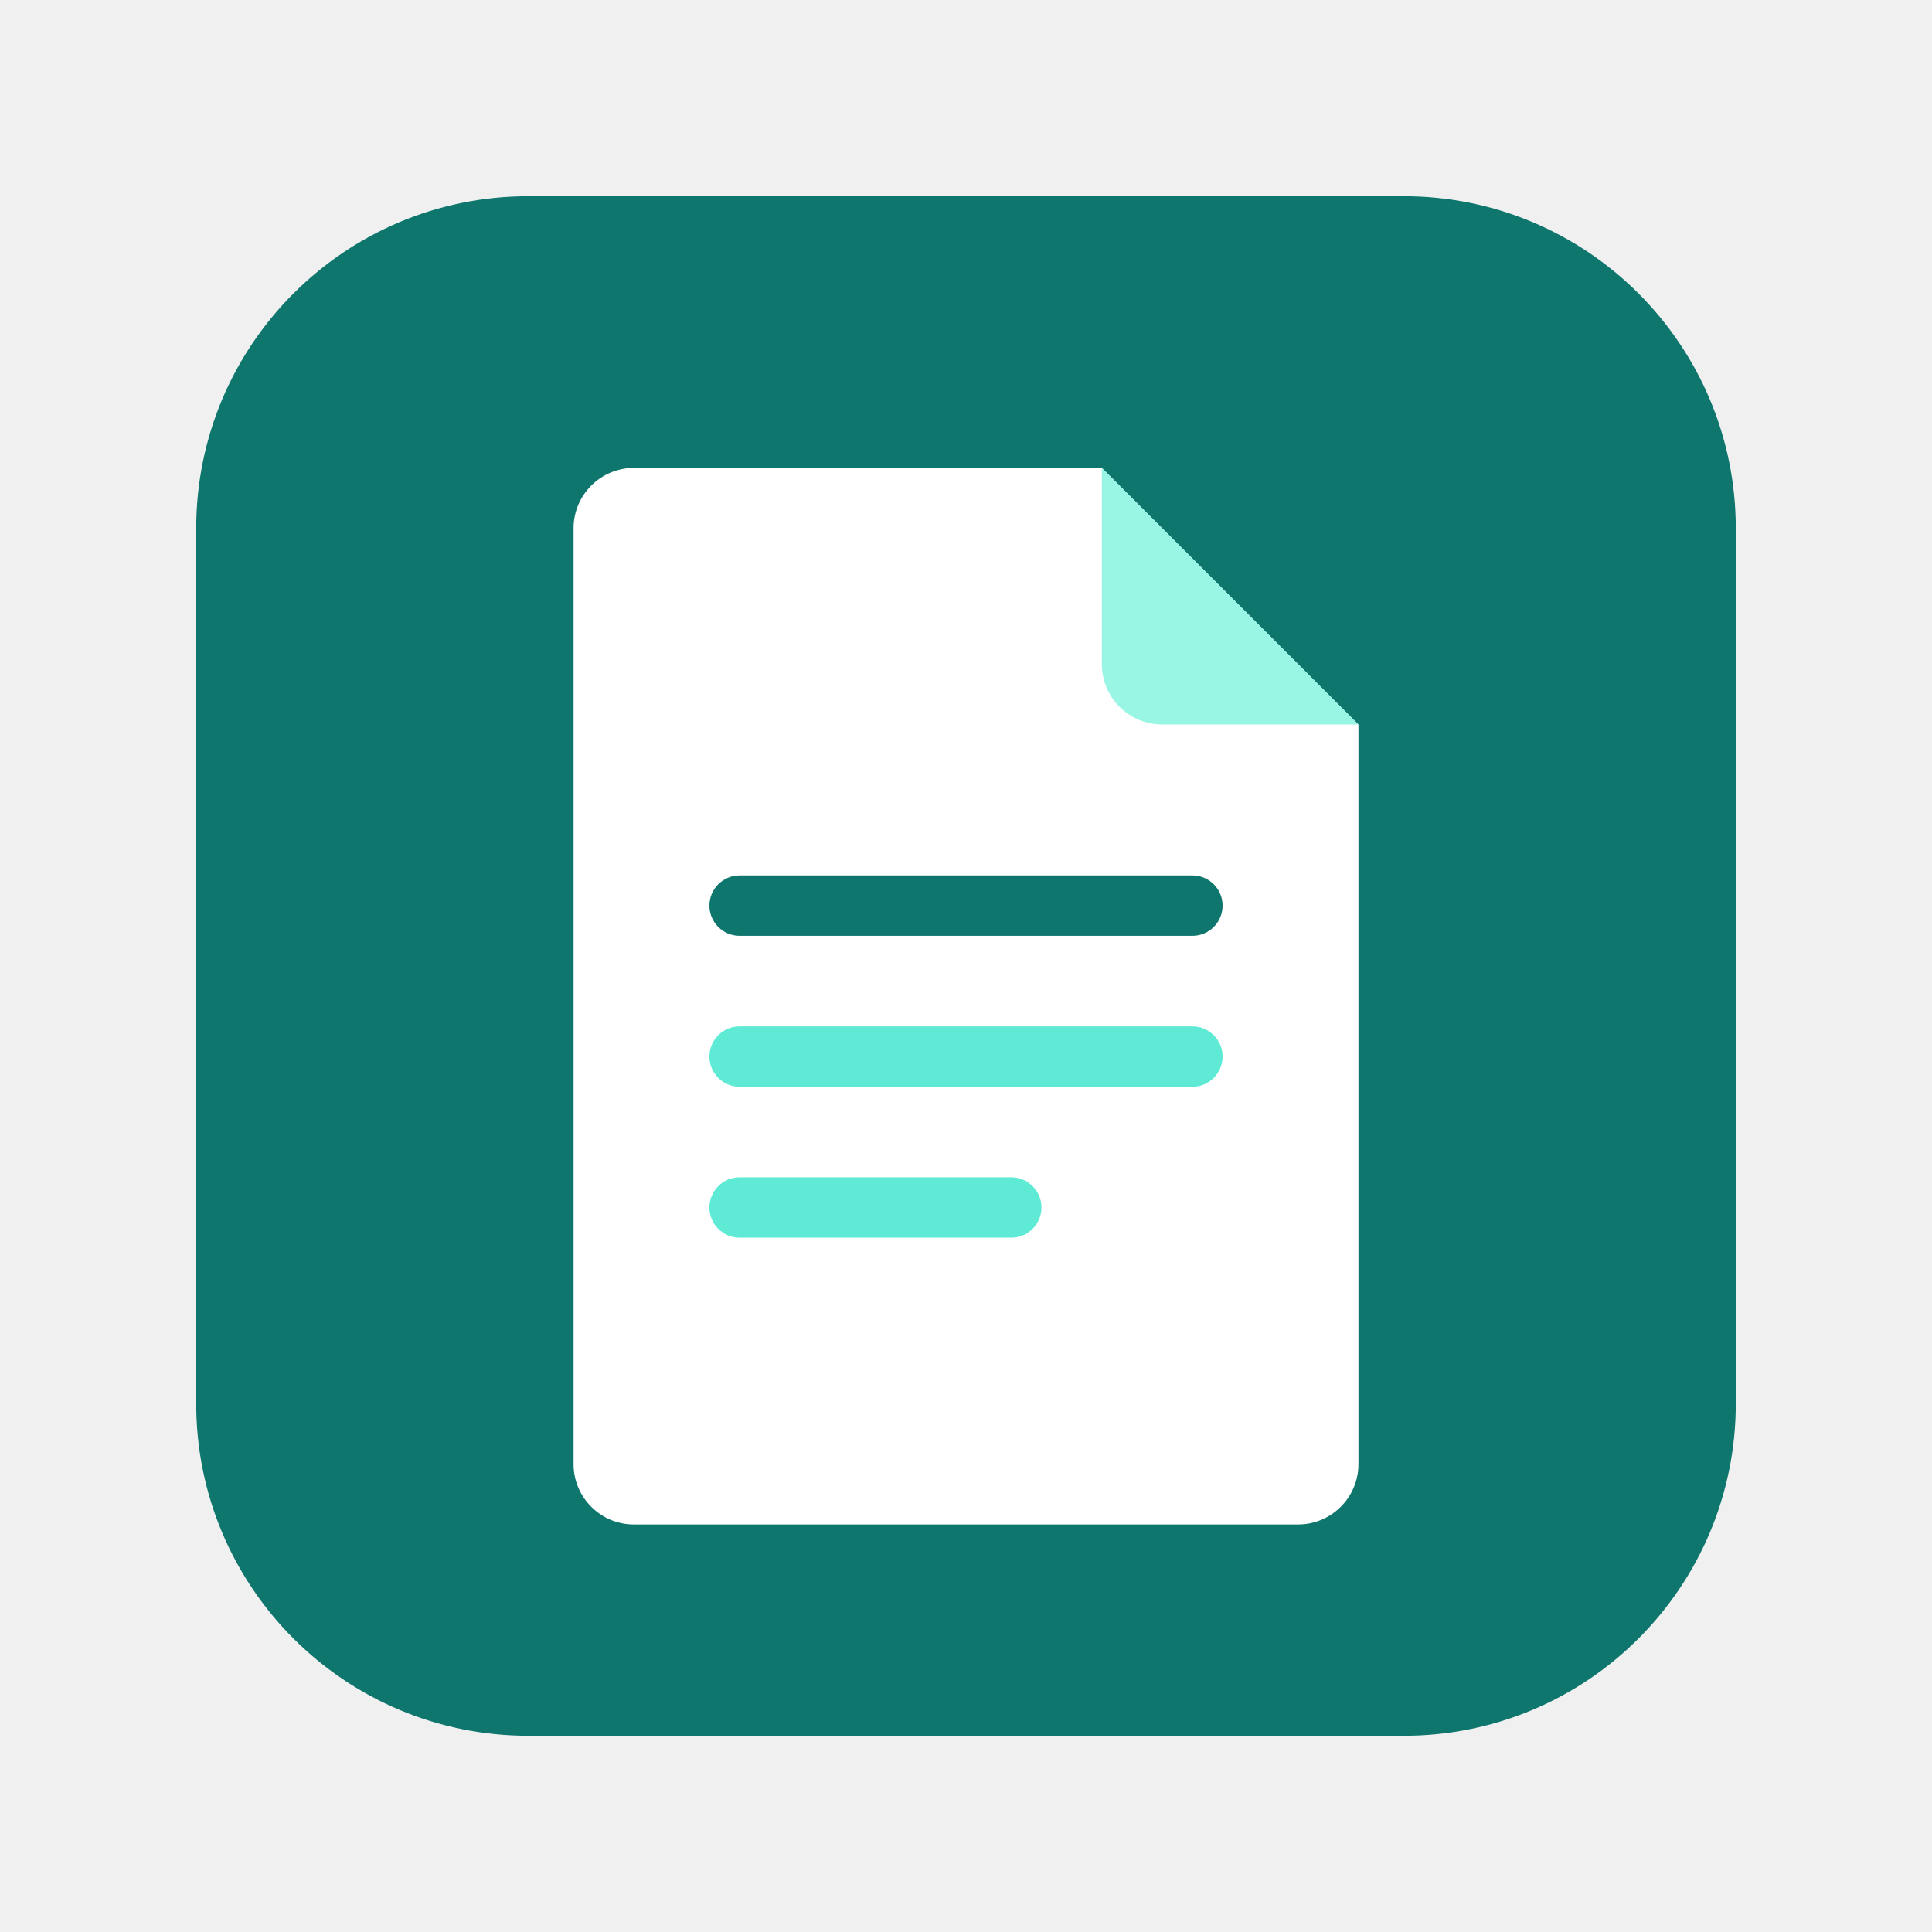
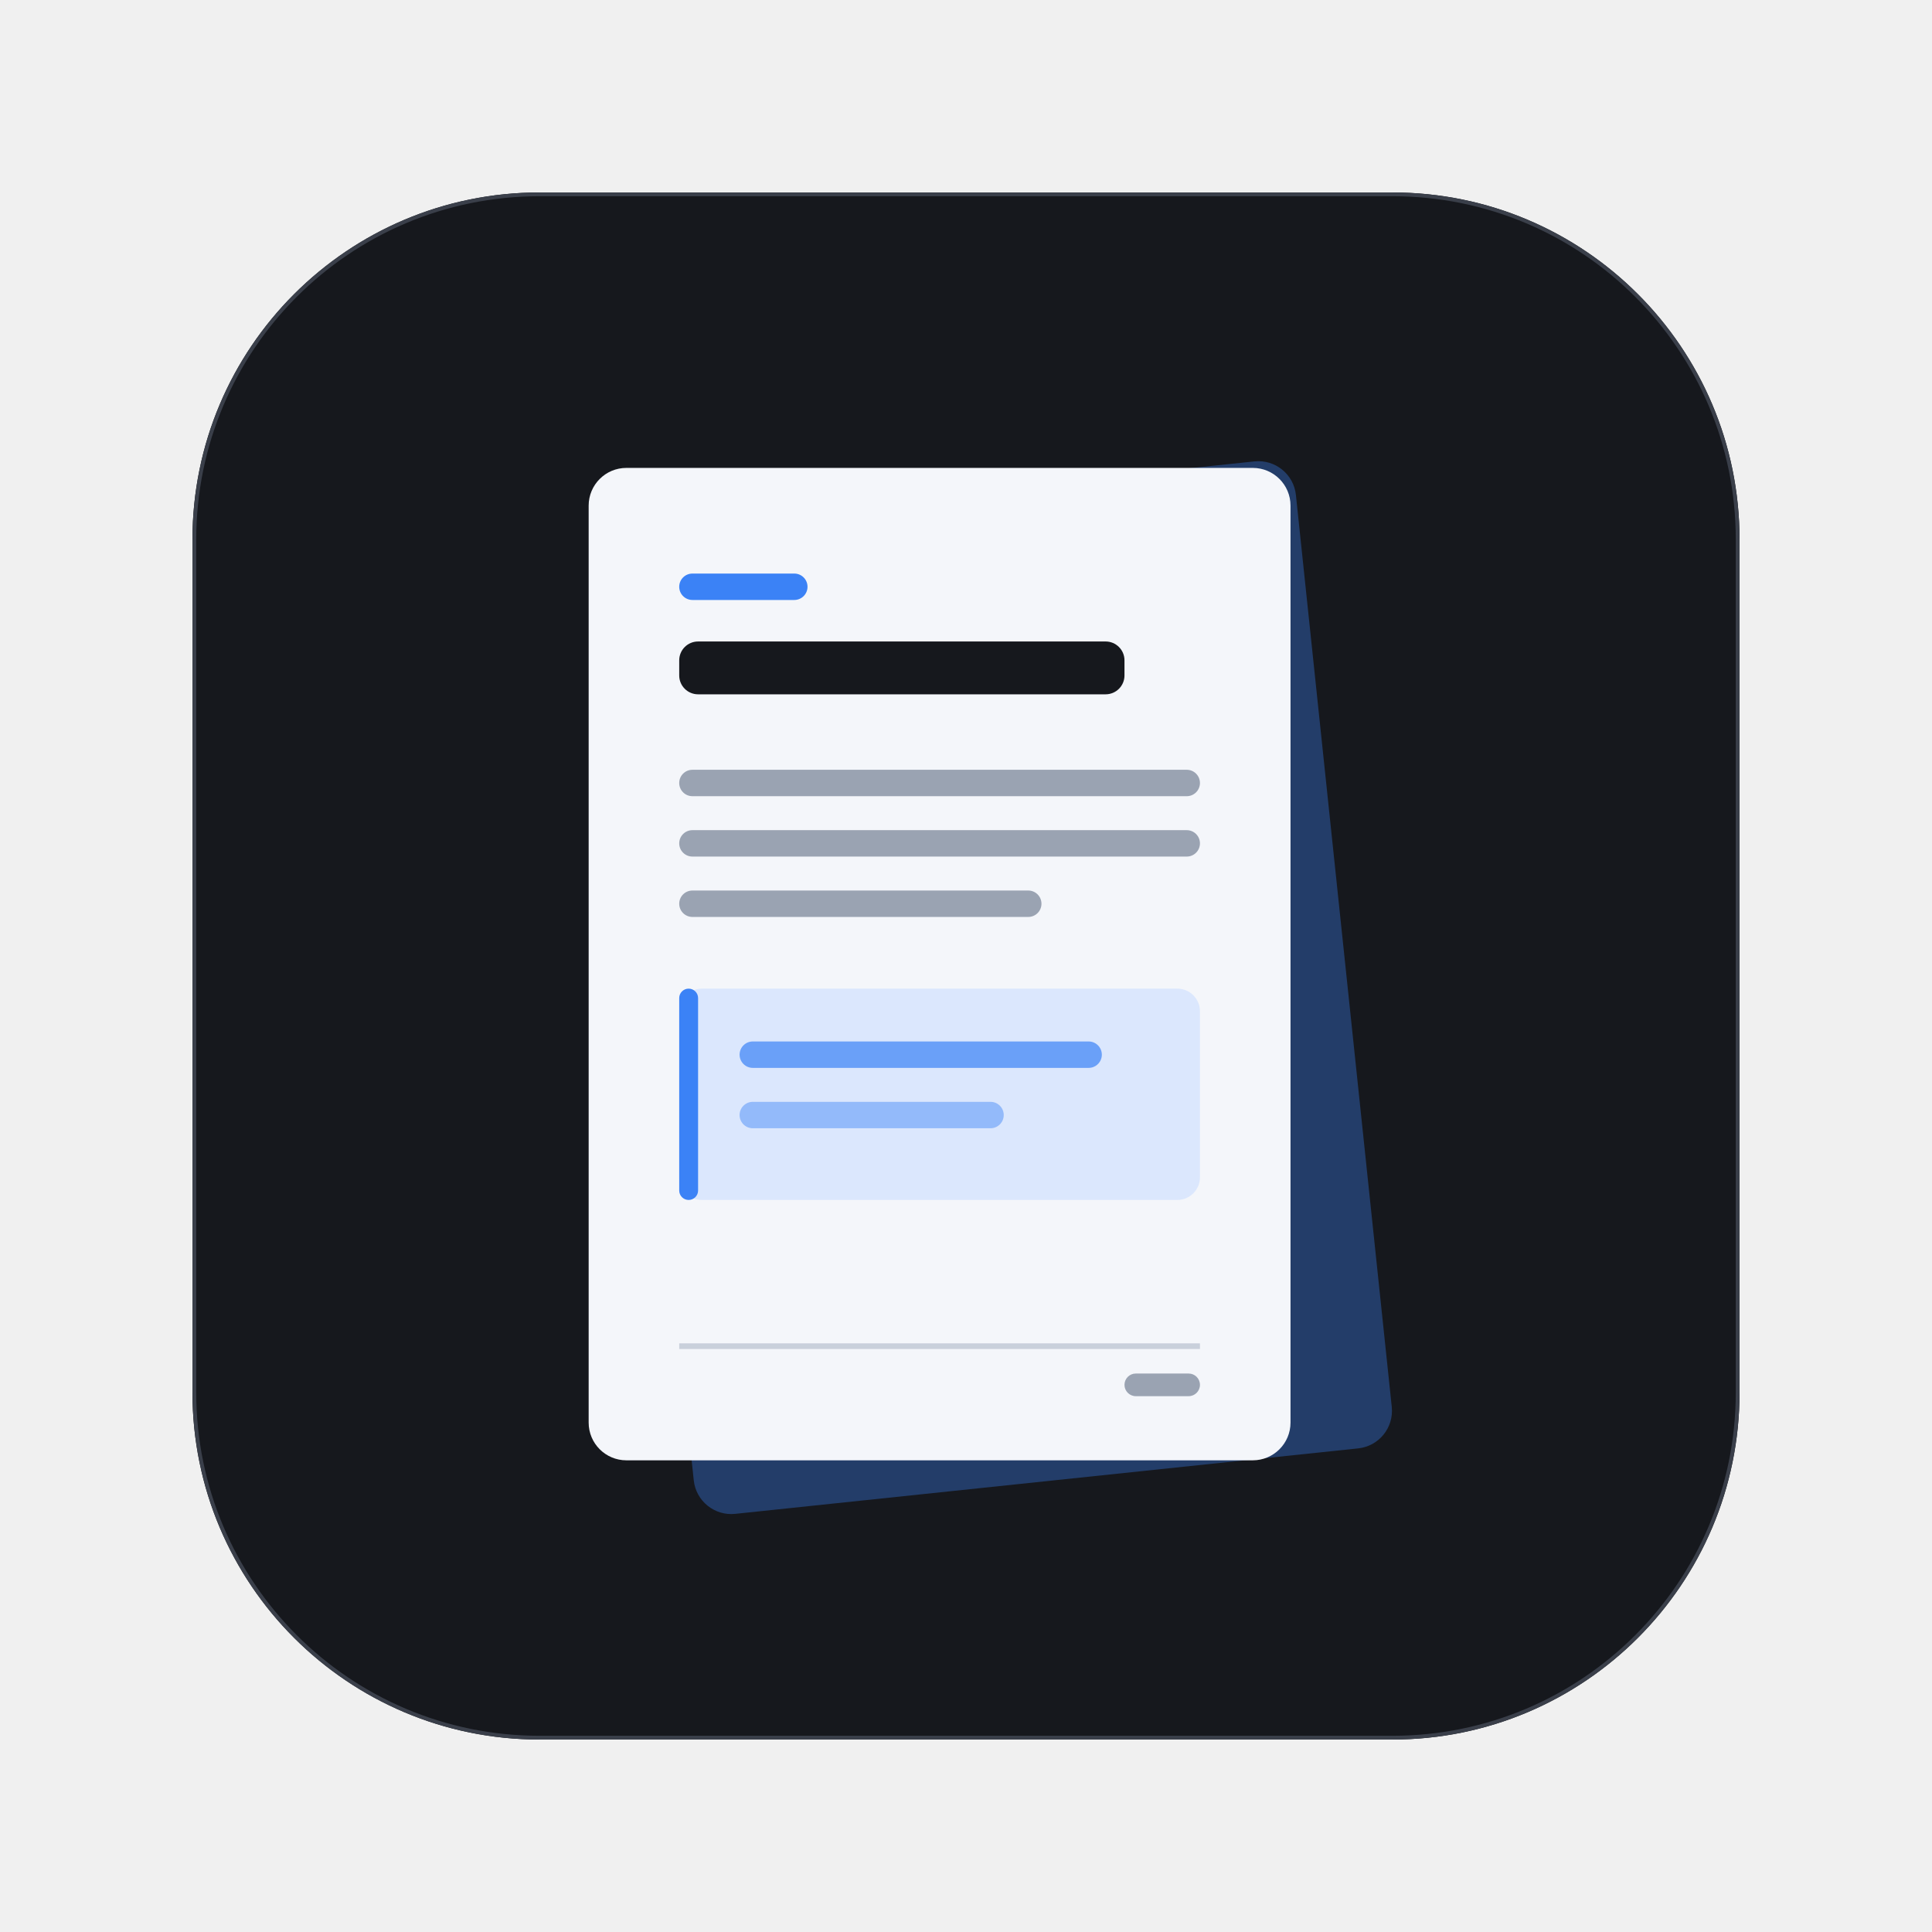
- <svg xmlns="http://www.w3.org/2000/svg" width="256" height="256" viewBox="0 0 256 256">
-   <rect x="26" y="26" width="204" height="204" rx="44" fill="#0f766e" />
-   <path d="M84 62h62l34 34v98a8 8 0 0 1-8 8H84a8 8 0 0 1-8-8V70a8 8 0 0 1 8-8z" fill="#ffffff" />
-   <path d="M146 62v26a8 8 0 0 0 8 8h26z" fill="#99f6e4" />
-   <rect x="94" y="116" width="68" height="8" rx="4" fill="#0f766e" />
-   <rect x="94" y="136" width="68" height="8" rx="4" fill="#5eead4" />
-   <rect x="94" y="156" width="44" height="8" rx="4" fill="#5eead4" />
+ <svg xmlns="http://www.w3.org/2000/svg" width="512" height="512" viewBox="0 0 512 512">
+   <rect x="51" y="51" width="410" height="410" rx="92" fill="#16181d" />
+   <rect x="51.5" y="51.5" width="409" height="409" rx="91.5" fill="none" stroke="#3a3f4a" stroke-width="1" />
+   <g transform="translate(256 256) rotate(-6) translate(-256 -256)">
+     <rect x="170" y="131" width="186" height="263" rx="10" fill="#3b82f6" opacity="0.35" />
+   </g>
+   <rect x="156" y="124" width="186" height="263" rx="10" fill="#f4f6fa" />
+   <rect x="180" y="152" width="34" height="7" rx="3.5" fill="#3b82f6" />
+   <rect x="180" y="170" width="118" height="14" rx="5" fill="#16181d" />
+   <rect x="180" y="204" width="138" height="7" rx="3.5" fill="#9aa3b2" />
+   <rect x="180" y="220" width="138" height="7" rx="3.5" fill="#9aa3b2" />
+   <rect x="180" y="236" width="96" height="7" rx="3.5" fill="#9aa3b2" />
+   <rect x="180" y="262" width="138" height="56" rx="6" fill="#dbe7fd" />
+   <rect x="180" y="262" width="5" height="56" rx="2.5" fill="#3b82f6" />
+   <rect x="196" y="276" width="96" height="7" rx="3.5" fill="#3b82f6" opacity="0.7" />
+   <rect x="196" y="292" width="70" height="7" rx="3.5" fill="#3b82f6" opacity="0.45" />
+   <rect x="180" y="356" width="138" height="1.5" fill="#c9d0db" />
+   <rect x="298" y="364" width="20" height="6" rx="3" fill="#9aa3b2" />
</svg>
